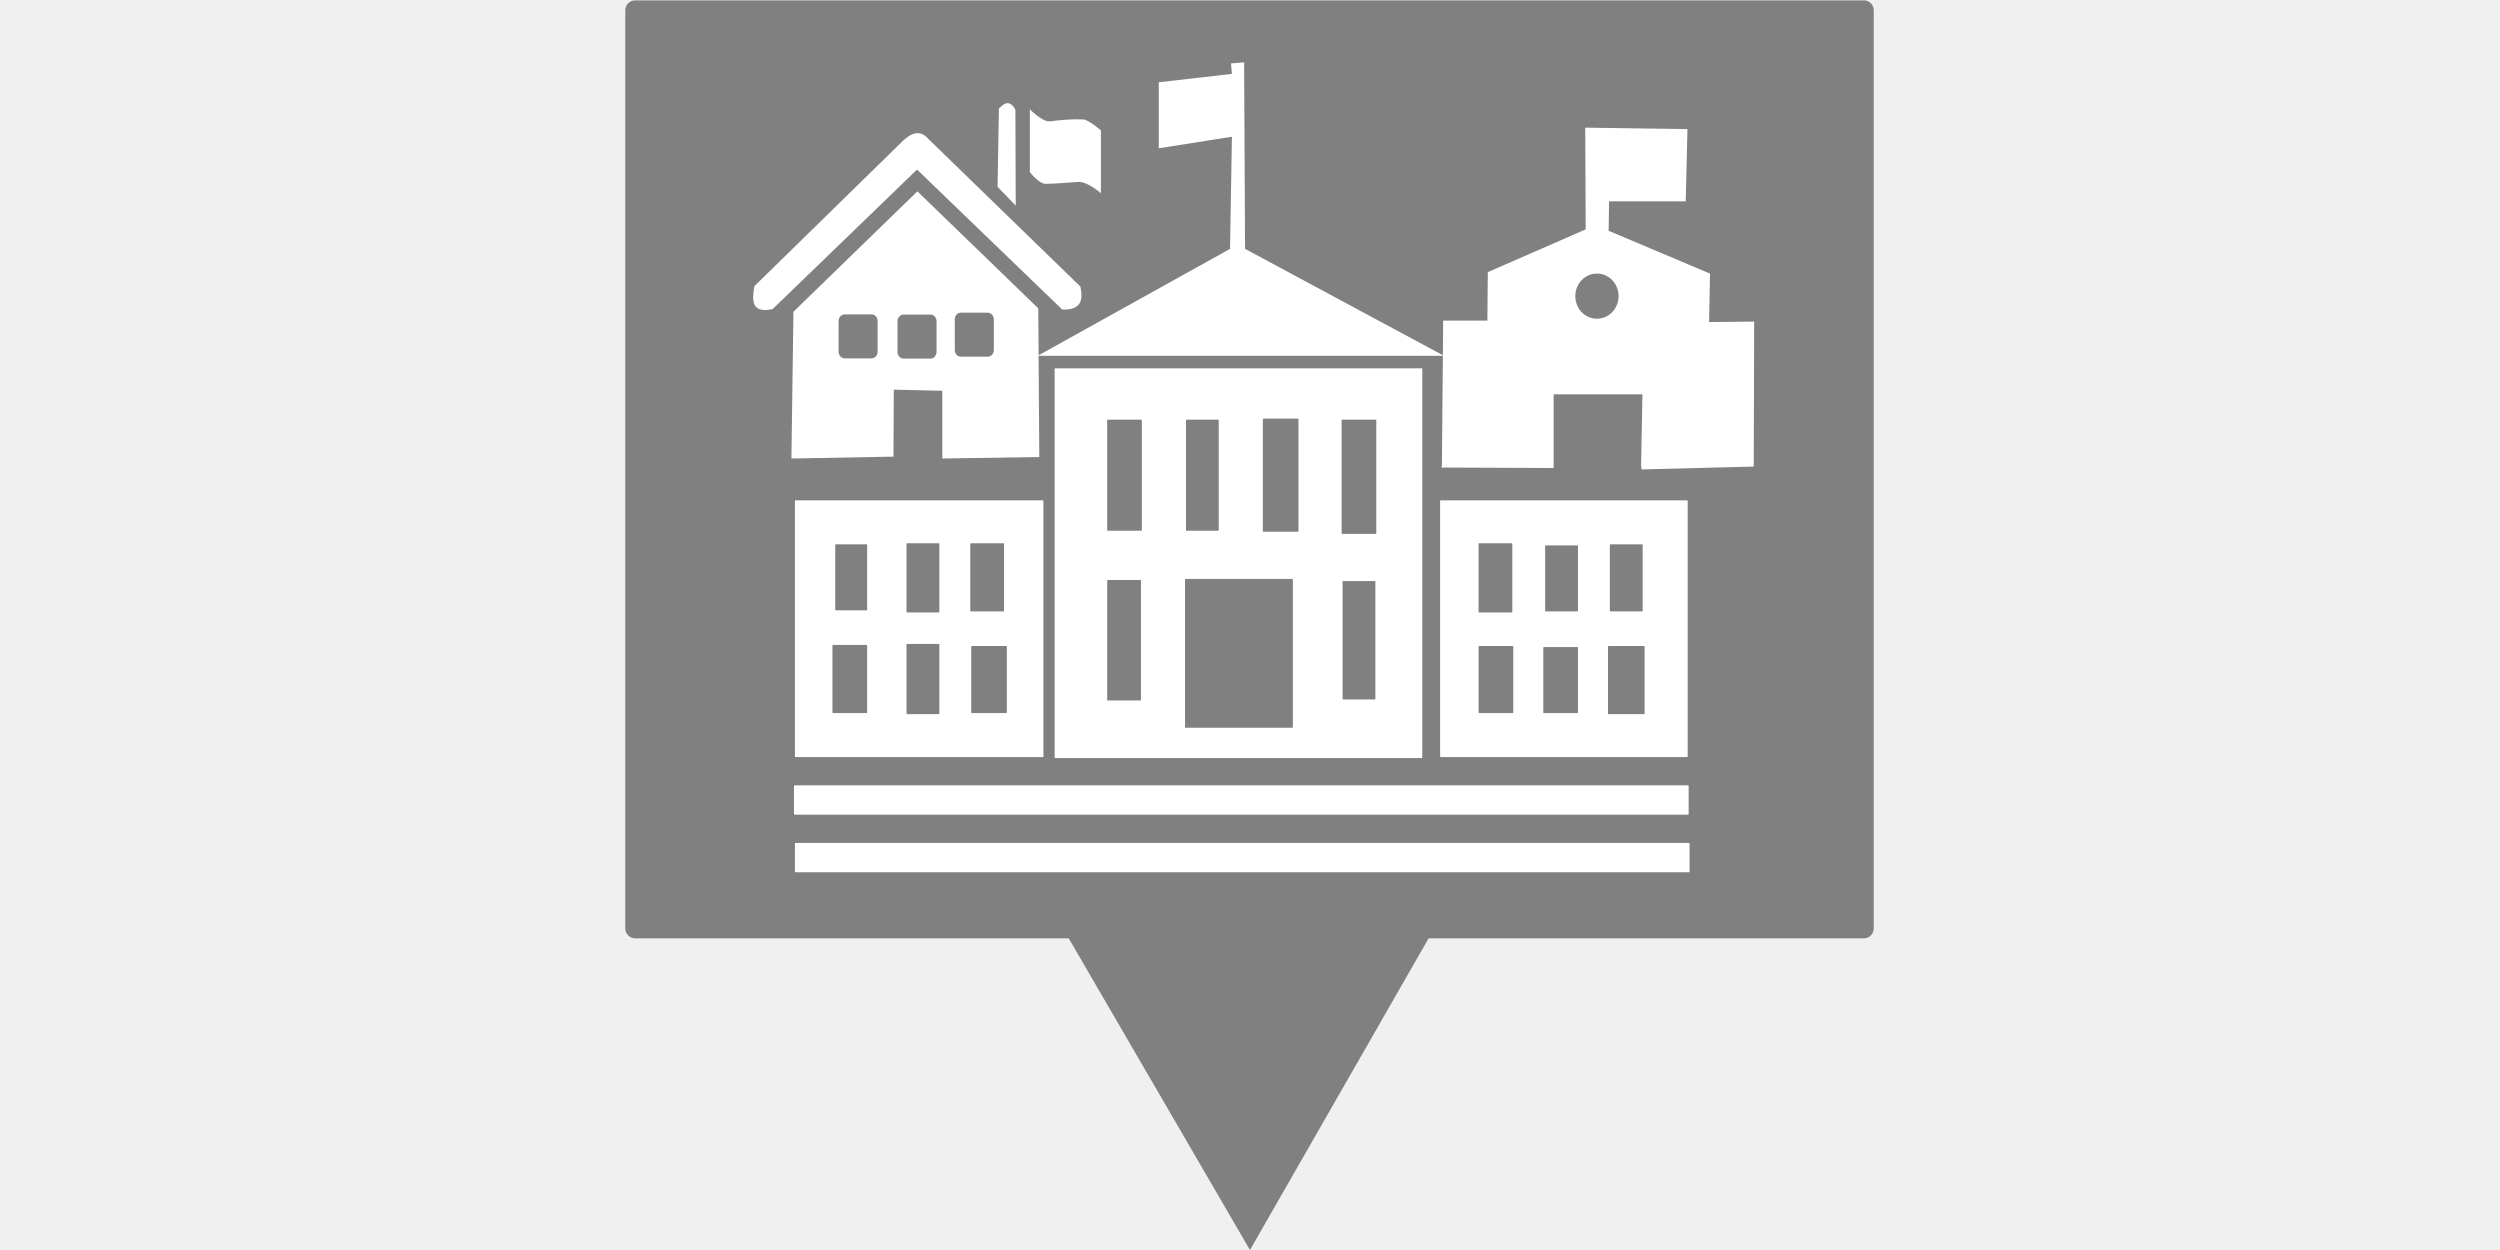
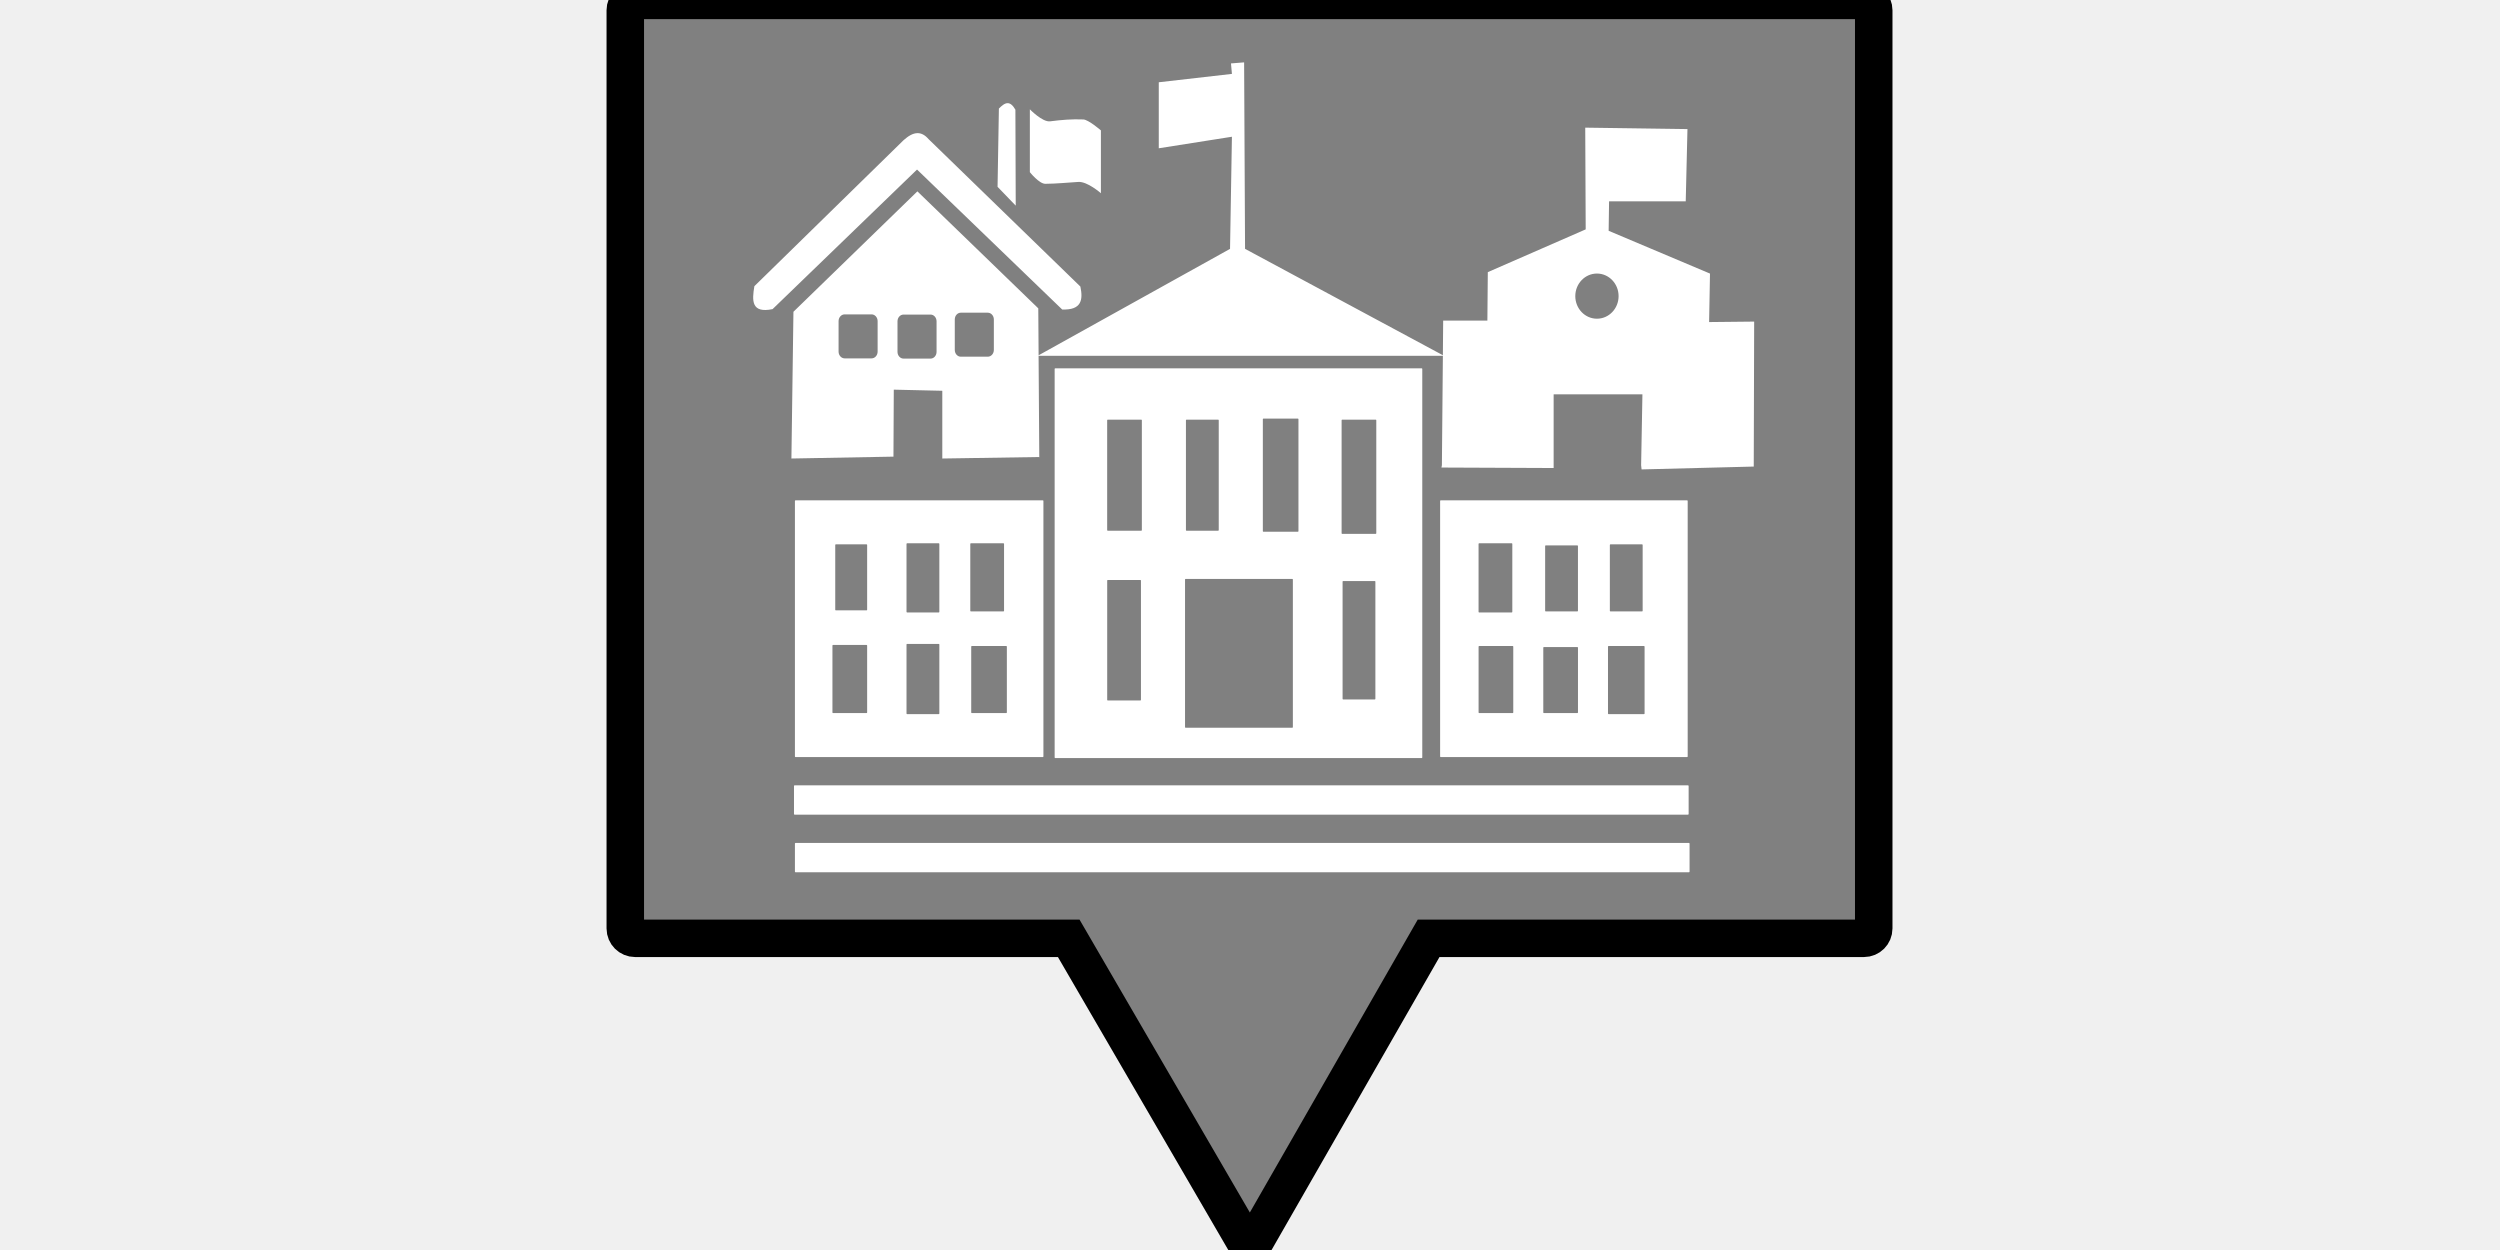
<svg xmlns="http://www.w3.org/2000/svg" width="200" height="100" viewBox="0 0 52.917 26.458" version="1.1" id="svg584">
  <defs id="defs581" />
  <g id="layer3" transform="matrix(0.530441,0,0,0.530441,12.83225,-1.963037)" style="opacity:1">
-     <path id="rect12248" style="fill:#808080;stroke-width:0.808" d="M 1.154 3.715 C 0.936 3.715 0.76 3.891 0.76 4.109 L 0.76 40.75 C 0.76 40.968 0.936 41.143 1.154 41.143 L 18.455 41.143 L 19.898 43.626 L 25.687 53.58 L 31.413 43.59 L 32.816 41.143 L 50.186 41.143 C 50.404 41.143 50.578 40.968 50.578 40.75 L 50.578 4.109 C 50.578 3.891 50.404 3.715 50.186 3.715 L 1.154 3.715 z " />
+     <path id="rect12248" style="fill:#808080;stroke-width:1.496;stroke:#000000;stroke-opacity:1;stroke-dasharray:none" d="M 1.154 3.715 C 0.936 3.715 0.76 3.891 0.76 4.109 L 0.76 40.75 C 0.76 40.968 0.936 41.143 1.154 41.143 L 18.455 41.143 L 19.898 43.626 L 25.687 53.58 L 31.413 43.59 L 32.816 41.143 L 50.186 41.143 C 50.404 41.143 50.578 40.968 50.578 40.75 L 50.578 4.109 C 50.578 3.891 50.404 3.715 50.186 3.715 L 1.154 3.715 z " />
    <path id="rect180" style="fill:#ffffff;stroke-width:0.049" d="m 25.454,6.189 -0.524,0.042 0.037,0.418 -2.919,0.334 v 2.634 l 2.919,-0.46 -0.075,4.474 -7.639,4.247 -0.013,-1.873 -4.824,-4.669 -4.946,4.805 -0.081,5.856 4.072,-0.075 0.013,-2.673 1.936,0.045 V 21.997 l 3.87,-0.06 -0.028,-4.04 H 33.385 l -0.039,4.365 -0.018,0.095 4.477,0.019 v -2.94 h 3.543 l -0.052,2.826 0.018,0.17 4.476,-0.114 0.017,-5.785 -1.798,0.019 0.035,-1.935 -4.044,-1.707 0.017,-1.176 h 3.059 l 0.069,-2.883 -4.079,-0.057 0.018,4.059 -3.906,1.707 -0.017,1.934 H 33.397 l -0.012,1.381 -7.894,-4.244 z M 16.025,7.817 c -0.123,-0.005 -0.241,0.1 -0.357,0.215 l -0.053,3.123 0.725,0.751 -0.013,-3.829 C 16.221,7.892 16.121,7.821 16.025,7.817 Z m 0.879,0.246 v 2.507 c 0,0 0.37,0.467 0.618,0.465 0.45,-0.004 0.878,-0.048 1.317,-0.075 0.364,-0.022 0.9,0.451 0.9,0.451 V 8.903 c 0,0 -0.495,-0.426 -0.699,-0.436 -0.448,-0.02 -0.879,0.017 -1.33,0.075 -0.303,0.039 -0.806,-0.48 -0.806,-0.48 z m -4.48,0.95 C 12.238,9.013 12.051,9.128 11.865,9.294 L 5.911,15.12 c -0.096,0.571 -0.129,1.092 0.726,0.916 l 5.765,-5.57 5.792,5.585 c 0.775,0.029 0.838,-0.389 0.726,-0.916 L 12.859,9.249 C 12.714,9.082 12.569,9.013 12.424,9.013 Z m 27.109,5.603 a 0.864,0.901 0 0 1 0.864,0.901 0.864,0.901 0 0 1 -0.864,0.901 0.864,0.901 0 0 1 -0.864,-0.901 0.864,0.901 0 0 1 0.864,-0.901 z m -25.384,1.562 h 1.075 c 0.134,0 0.243,0.121 0.243,0.27 v 1.216 c 0,0.15 -0.109,0.27 -0.243,0.27 h -1.075 c -0.134,0 -0.241,-0.121 -0.241,-0.27 v -1.216 c 0,-0.15 0.107,-0.27 0.241,-0.27 z m -4.636,0.067 h 1.074 c 0.134,0 0.242,0.121 0.242,0.27 v 1.216 c 0,0.15 -0.108,0.27 -0.242,0.27 H 9.514 c -0.134,0 -0.243,-0.121 -0.243,-0.27 v -1.216 c 0,-0.15 0.109,-0.27 0.243,-0.27 z m 2.351,0.008 h 1.076 c 0.134,0 0.241,0.12 0.241,0.27 v 1.217 c 0,0.15 -0.107,0.27 -0.241,0.27 h -1.076 c -0.134,0 -0.242,-0.12 -0.242,-0.27 v -1.217 c 0,-0.15 0.108,-0.27 0.242,-0.27 z m 6.052,2.144 c -0.012,0 -0.023,0.011 -0.023,0.025 v 15.504 c 0,0.014 0.01,0.025 0.023,0.025 H 32.541 c 0.012,0 0.022,-0.011 0.022,-0.025 V 18.422 c 0,-0.014 -0.01,-0.025 -0.022,-0.025 z m 8.307,2.007 h 1.377 c 0.012,0 0.022,0.011 0.022,0.025 v 4.466 c 0,0.014 -0.01,0.025 -0.022,0.025 h -1.377 c -0.012,0 -0.022,-0.011 -0.022,-0.025 v -4.466 c 0,-0.014 0.01,-0.025 0.022,-0.025 z m -6.212,0.042 h 1.34 c 0.012,0 0.022,0.011 0.022,0.025 v 4.382 c 0,0.014 -0.01,0.025 -0.022,0.025 h -1.34 c -0.012,0 -0.022,-0.011 -0.022,-0.025 v -4.382 c 0,-0.014 0.01,-0.025 0.022,-0.025 z m 3.143,0 h 1.265 c 0.012,0 0.022,0.011 0.022,0.025 v 4.382 c 0,0.014 -0.01,0.025 -0.022,0.025 h -1.265 c -0.012,0 -0.022,-0.011 -0.022,-0.025 v -4.382 c 0,-0.014 0.01,-0.025 0.022,-0.025 z m 6.212,0 h 1.34 c 0.012,0 0.022,0.011 0.022,0.025 v 4.508 c 0,0.014 -0.01,0.025 -0.022,0.025 h -1.34 c -0.012,0 -0.022,-0.011 -0.022,-0.025 v -4.508 c 0,-0.014 0.01,-0.025 0.022,-0.025 z M 7.551,23.666 c -0.012,0 -0.022,0.011 -0.022,0.025 v 10.194 c 0,0.014 0.01,0.025 0.022,0.025 h 9.872 c 0.012,0 0.022,-0.011 0.022,-0.025 V 23.691 c 0,-0.014 -0.01,-0.025 -0.022,-0.025 z m 25.746,0 c -0.012,0 -0.022,0.011 -0.022,0.025 v 10.194 c 0,0.014 0.01,0.025 0.022,0.025 h 9.835 c 0.012,0 0.022,-0.011 0.022,-0.025 V 23.691 c 0,-0.014 -0.01,-0.025 -0.022,-0.025 z m -21.292,1.714 h 1.265 c 0.012,0 0.022,0.011 0.022,0.025 v 2.71 c 0,0.014 -0.01,0.025 -0.022,0.025 h -1.265 c -0.012,0 -0.023,-0.011 -0.023,-0.025 v -2.71 c 0,-0.014 0.01,-0.025 0.023,-0.025 z m 2.544,0 h 1.303 c 0.012,0 0.022,0.011 0.022,0.025 v 2.668 c 0,0.014 -0.01,0.025 -0.022,0.025 h -1.303 c -0.012,0 -0.022,-0.011 -0.022,-0.025 v -2.668 c 0,-0.014 0.01,-0.025 0.022,-0.025 z m 20.282,0 h 1.303 c 0.012,0 0.022,0.011 0.022,0.025 v 2.71 c 0,0.014 -0.01,0.025 -0.022,0.025 h -1.303 c -0.012,0 -0.022,-0.011 -0.022,-0.025 v -2.71 c 0,-0.014 0.01,-0.025 0.022,-0.025 z m -25.671,0.042 h 1.228 c 0.012,0 0.023,0.011 0.023,0.025 v 2.584 c 0,0.014 -0.01,0.025 -0.023,0.025 H 9.16 c -0.012,0 -0.022,-0.011 -0.022,-0.025 v -2.584 c 0,-0.014 0.01,-0.025 0.022,-0.025 z m 30.91,0 h 1.265 c 0.012,0 0.022,0.011 0.022,0.025 v 2.626 c 0,0.014 -0.01,0.025 -0.022,0.025 h -1.265 c -0.012,0 -0.022,-0.011 -0.022,-0.025 v -2.626 c 0,-0.014 0.01,-0.025 0.022,-0.025 z m -2.582,0.042 h 1.265 c 0.012,0 0.022,0.011 0.022,0.025 v 2.584 c 0,0.014 -0.01,0.025 -0.022,0.025 h -1.265 c -0.012,0 -0.022,-0.011 -0.022,-0.025 v -2.584 c 0,-0.014 0.01,-0.025 0.022,-0.025 z m -14.37,1.338 h 4.259 c 0.012,0 0.022,0.011 0.022,0.025 v 5.888 c 0,0.014 -0.01,0.025 -0.022,0.025 h -4.259 c -0.012,0 -0.022,-0.011 -0.022,-0.025 v -5.888 c 0,-0.014 0.01,-0.025 0.022,-0.025 z m -3.106,0.042 h 1.303 c 0.012,0 0.022,0.011 0.022,0.025 v 4.758 c 0,0.014 -0.01,0.025 -0.022,0.025 h -1.303 c -0.012,0 -0.022,-0.011 -0.022,-0.025 v -4.758 c 0,-0.014 0.01,-0.025 0.022,-0.025 z m 9.393,0.042 h 1.265 c 0.012,0 0.022,0.011 0.022,0.025 v 4.675 c 0,0.014 -0.01,0.025 -0.022,0.025 h -1.265 c -0.012,0 -0.022,-0.011 -0.022,-0.025 v -4.675 c 0,-0.014 0.01,-0.025 0.022,-0.025 z m -17.4,2.509 h 1.265 c 0.012,0 0.022,0.011 0.022,0.025 v 2.752 c 0,0.014 -0.01,0.025 -0.022,0.025 h -1.265 c -0.012,0 -0.023,-0.011 -0.023,-0.025 v -2.752 c 0,-0.014 0.01,-0.025 0.023,-0.025 z m -2.957,0.042 h 1.34 c 0.012,0 0.023,0.011 0.023,0.025 v 2.668 c 0,0.014 -0.01,0.025 -0.023,0.025 H 9.048 c -0.012,0 -0.022,-0.011 -0.022,-0.025 v -2.668 c 0,-0.014 0.01,-0.025 0.022,-0.025 z m 5.539,0.042 h 1.377 c 0.012,0 0.022,0.011 0.022,0.025 v 2.626 c 0,0.014 -0.01,0.025 -0.022,0.025 h -1.377 c -0.012,0 -0.023,-0.011 -0.023,-0.025 v -2.626 c 0,-0.014 0.01,-0.025 0.023,-0.025 z m 20.245,0 h 1.34 c 0.012,0 0.022,0.011 0.022,0.025 v 2.626 c 0,0.014 -0.01,0.025 -0.022,0.025 h -1.34 c -0.012,0 -0.022,-0.011 -0.022,-0.025 v -2.626 c 0,-0.014 0.01,-0.025 0.022,-0.025 z m 5.164,0 h 1.415 c 0.012,0 0.023,0.011 0.023,0.025 v 2.668 c 0,0.014 -0.01,0.025 -0.023,0.025 h -1.415 c -0.012,0 -0.022,-0.011 -0.022,-0.025 v -2.668 c 0,-0.014 0.01,-0.025 0.022,-0.025 z m -2.582,0.042 h 1.34 c 0.012,0 0.022,0.011 0.022,0.025 v 2.584 c 0,0.014 -0.01,0.025 -0.022,0.025 h -1.34 c -0.012,0 -0.022,-0.011 -0.022,-0.025 v -2.584 c 0,-0.014 0.01,-0.025 0.022,-0.025 z M 7.516,35.038 c -0.013,0 -0.024,0.012 -0.024,0.027 v 1.117 c 0,0.015 0.011,0.027 0.024,0.027 h 35.652 c 0.013,0 0.024,-0.012 0.024,-0.027 v -1.117 c 0,-0.015 -0.011,-0.027 -0.024,-0.027 z m 0.037,2.299 c -0.013,0 -0.024,0.012 -0.024,0.027 v 1.117 c 0,0.015 0.011,0.027 0.024,0.027 h 35.652 c 0.013,0 0.024,-0.012 0.024,-0.027 v -1.117 c 0,-0.015 -0.011,-0.027 -0.024,-0.027 z" />
  </g>
</svg>
